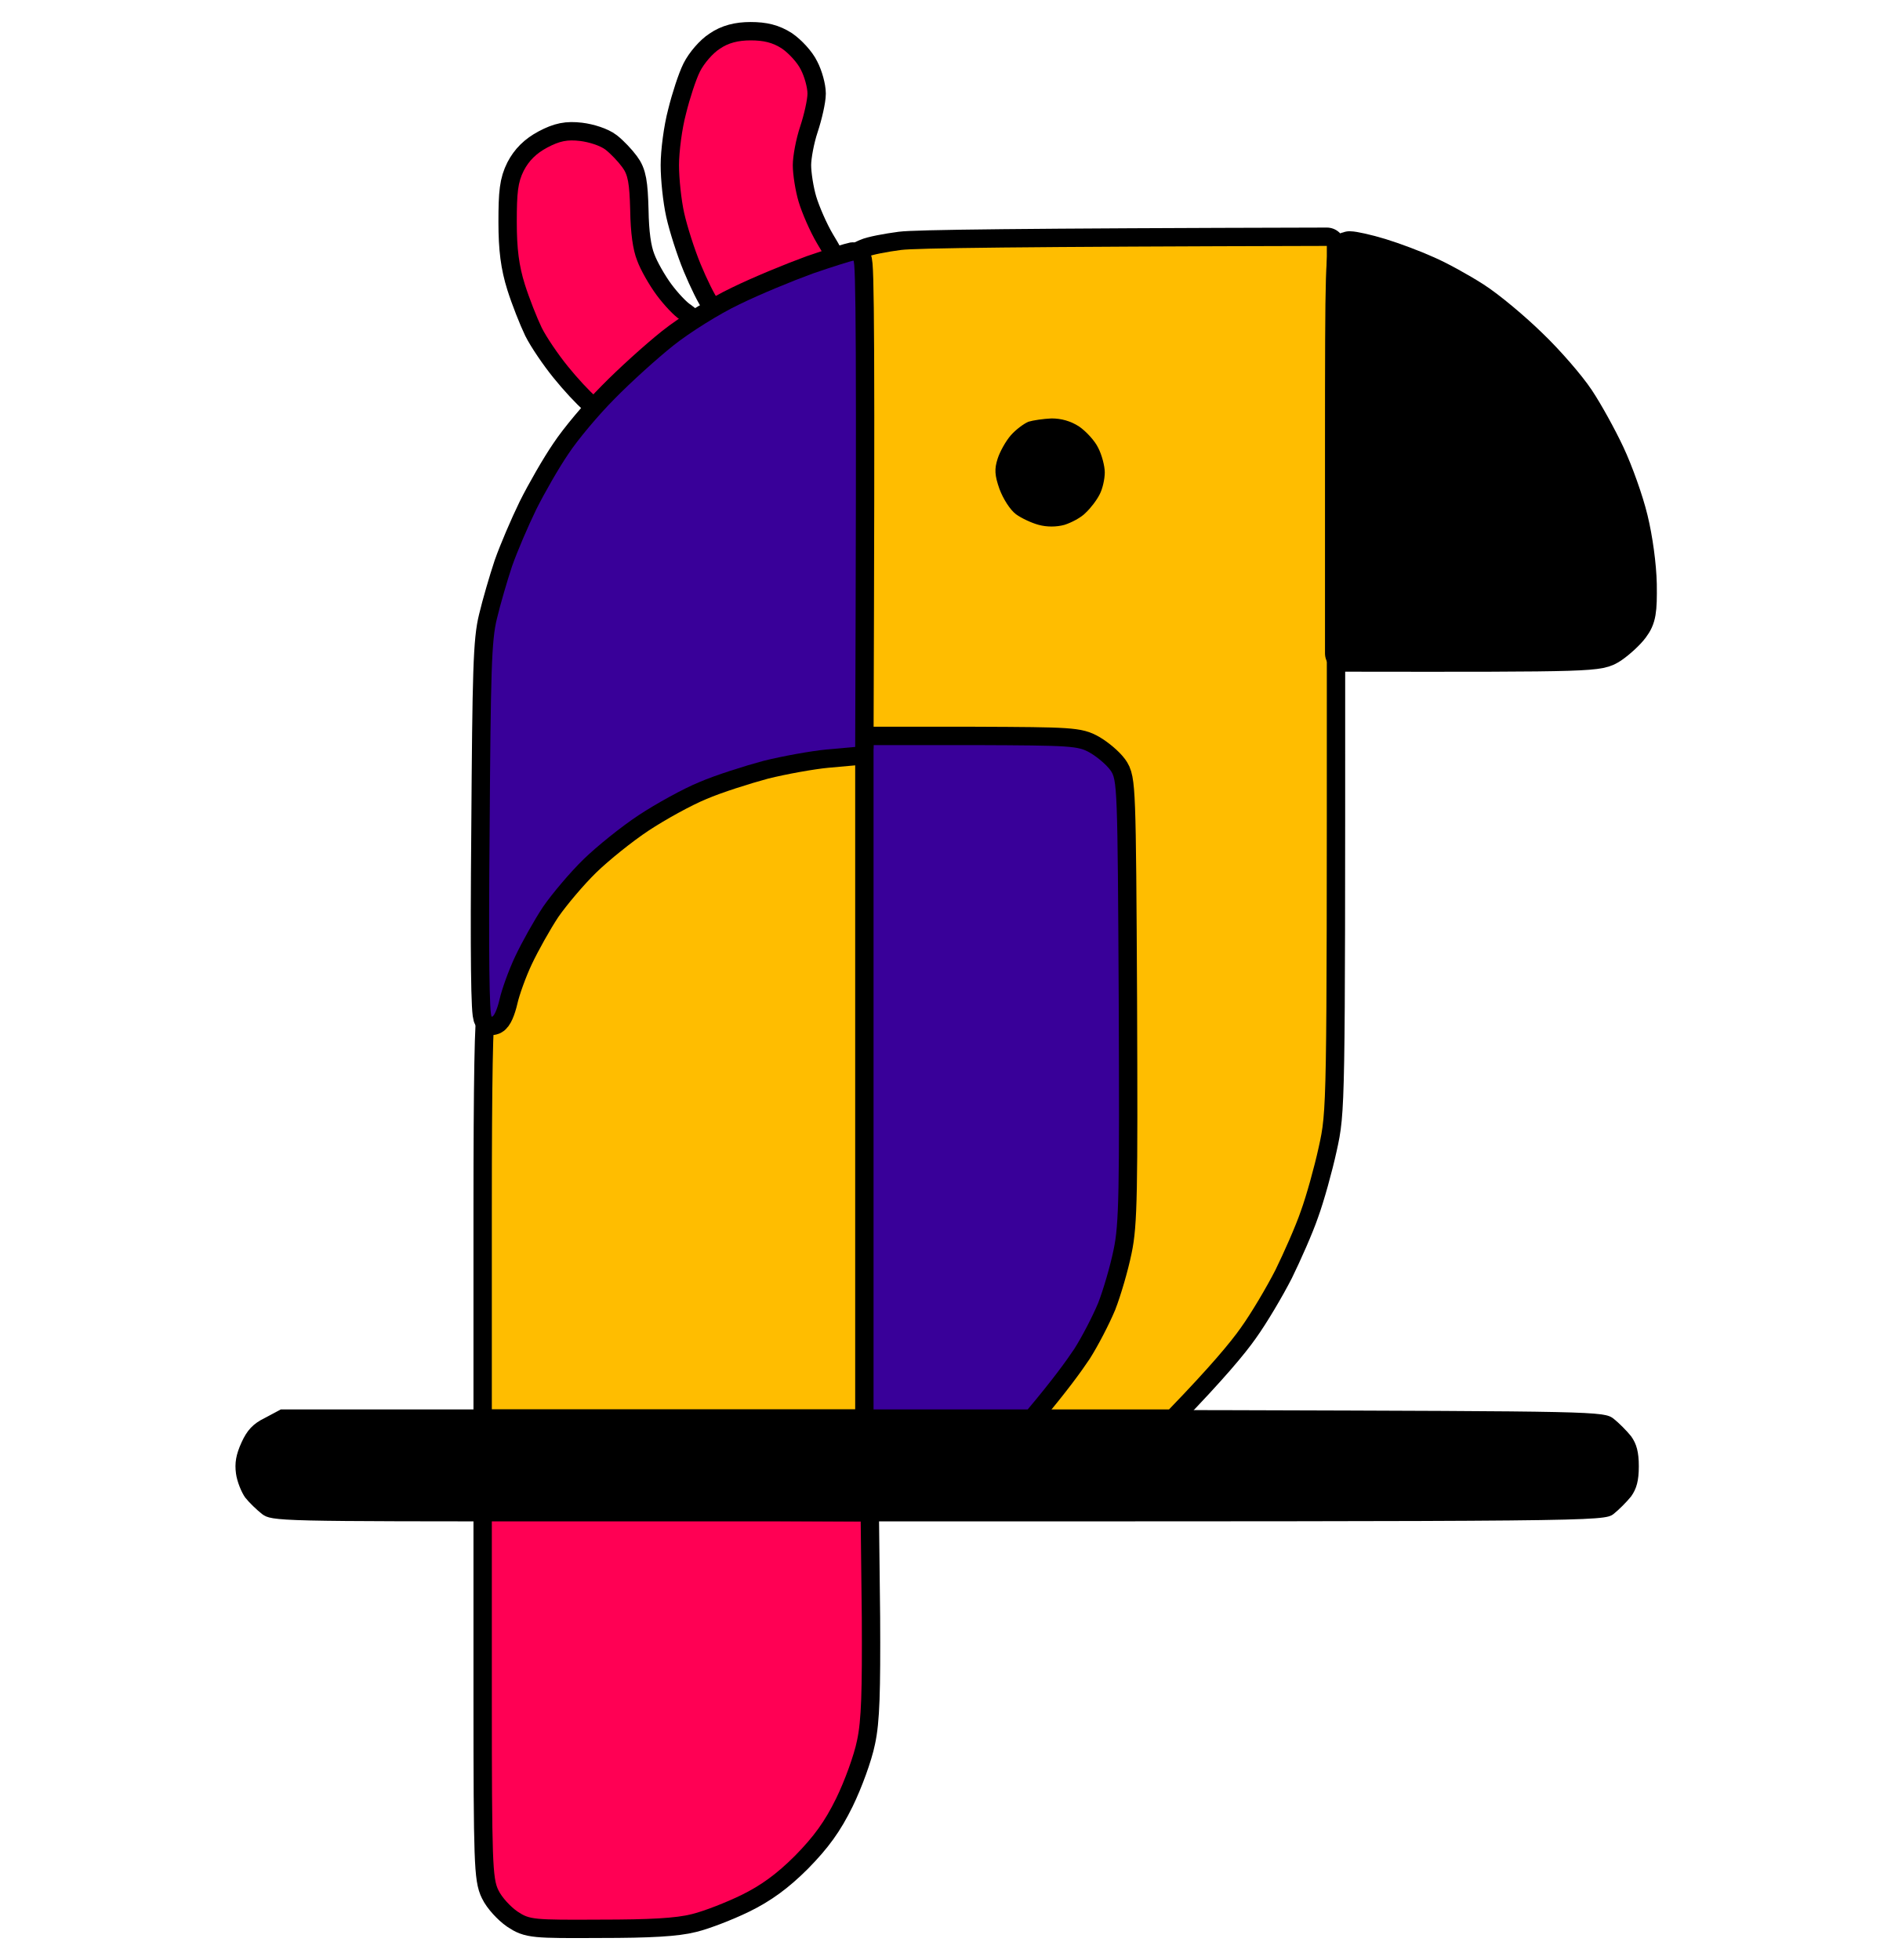
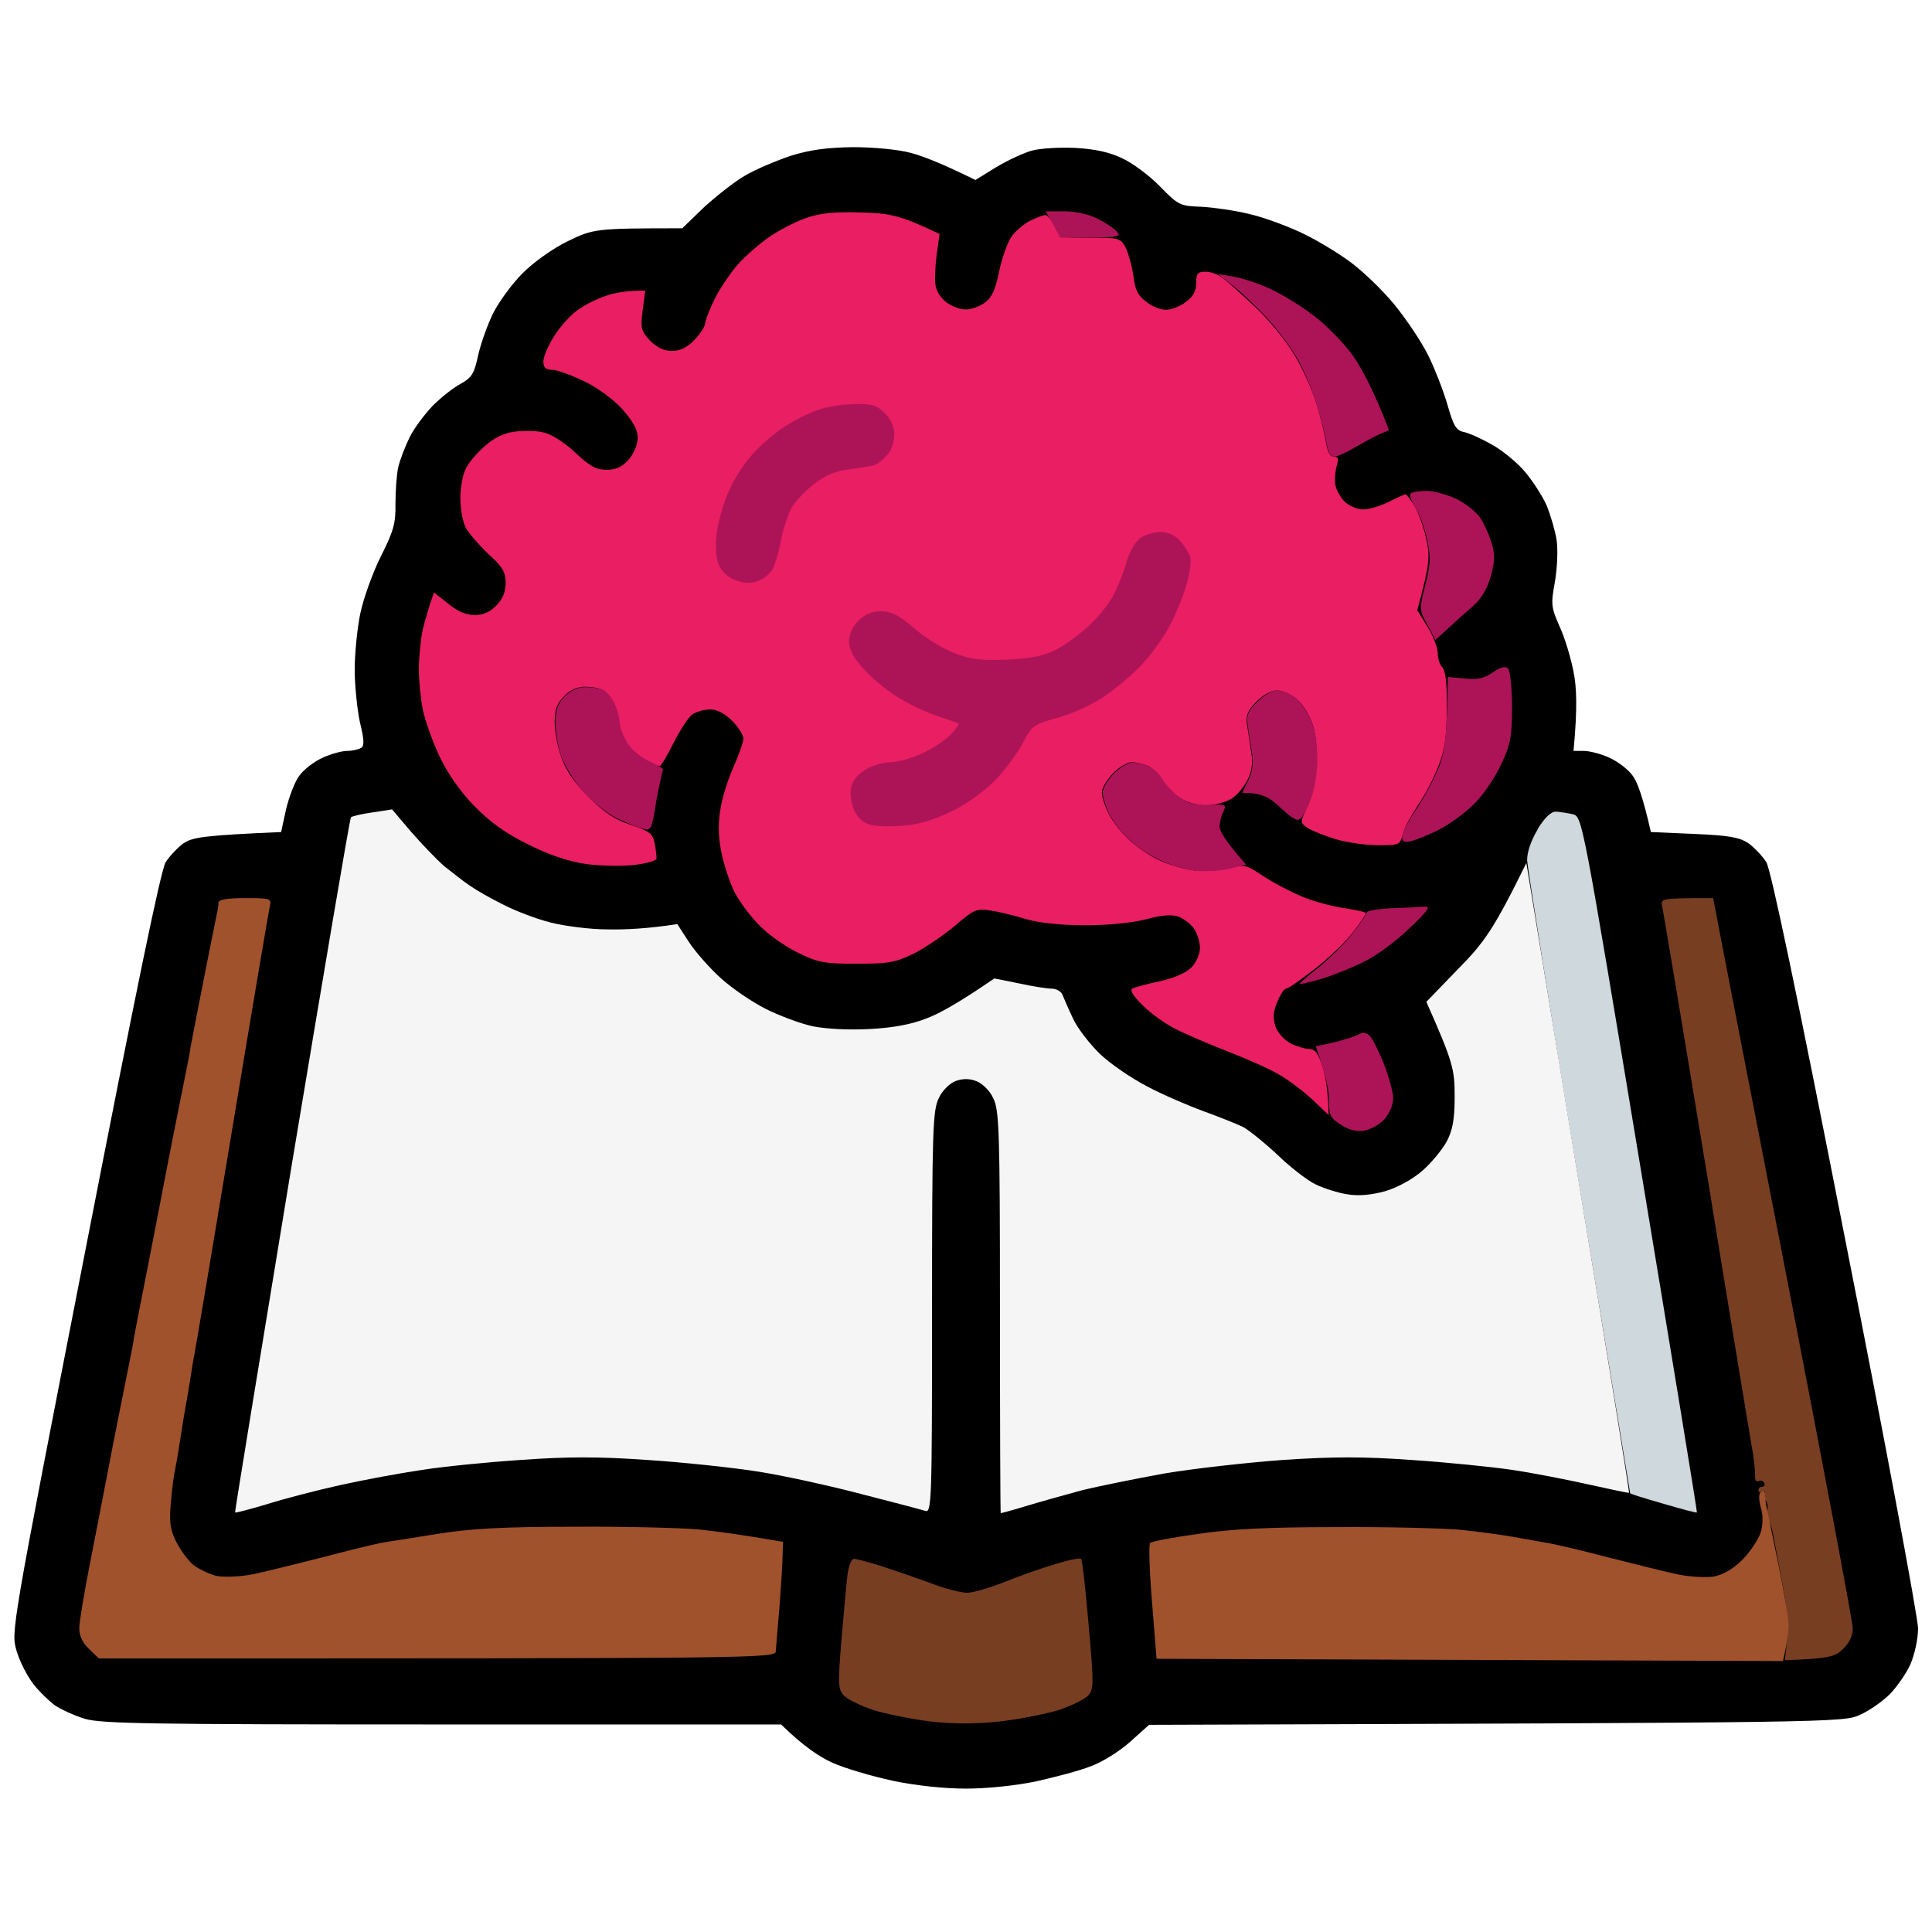
- <svg xmlns="http://www.w3.org/2000/svg" version="1.2" viewBox="0 0 512 512" width="512" height="534">
+ <svg xmlns="http://www.w3.org/2000/svg" version="1.2" viewBox="0 0 512 512" width="512" height="512">
  <style>
- 		.s0 { fill: #ffbd00;stroke: #000000;paint-order:stroke fill markers;stroke-linejoin: round;stroke-width: 10 } 
- 		.s1 { fill: #000000;stroke: #000000;paint-order:stroke fill markers;stroke-linejoin: round;stroke-width: 10 } 
- 		.s2 { fill: #000000 } 
- 		.s3 { fill: #ff0054;stroke: #000000;paint-order:stroke fill markers;stroke-linejoin: round;stroke-width: 10 } 
- 		.s4 { fill: #390099;stroke: #000000;paint-order:stroke fill markers;stroke-linejoin: round;stroke-width: 10 } 
+ 		.s0 { fill: #000000 } 
+ 		.s1 { fill: #783e22 } 
+ 		.s2 { fill: #cfd8dc } 
+ 		.s3 { fill: #e91e63 } 
+ 		.s4 { fill: #ad1457 } 
+ 		.s5 { fill: #f5f5f5 } 
+ 		.s6 { fill: #a0522d } 
	</style>
  <g id="Background">
-     <path id="Path 0" class="s0" d="m245.5 57.1c-3.8 0.5-8 1.3-9.3 1.9l-2.2 1v131.5c-12 1.1-19.8 2.5-25 3.8-5.2 1.4-13.1 3.9-17.5 5.8-4.4 1.8-11.8 5.9-16.5 9-4.7 3.1-11.4 8.5-15 12-3.6 3.5-8.5 9.3-11 12.9-2.4 3.6-5.8 9.7-7.6 13.5-1.8 3.8-3.7 9.1-4.3 11.7-0.6 2.7-1.5 4.8-2.1 4.8-0.7 0-1 18.7-1 54v54h100v-181c53.8 0.1 55.7 0.2 59 2.1 1.9 1.1 4.4 3.2 5.5 4.7 1.9 2.6 2 4.5 2.3 62.7 0.2 52.2 0.1 61-1.4 68-0.9 4.4-2.8 10.9-4.2 14.5-1.5 3.6-4.4 9.2-6.5 12.5-2.2 3.3-5.9 8.4-8.3 11.2l-4.4 5.3h42.5c11.2-11.6 16.8-18.3 19.6-22.3 2.8-3.9 7-11 9.4-15.7 2.3-4.7 5.5-11.9 6.9-16 1.5-4.1 3.7-12 4.9-17.5 2.2-10 2.2-10.1 2.2-127.7v-117.8c-84.5 0.2-112.2 0.6-116 1.1z" />
-     <path id="Path 1" class="s1" d="m366 112v55c69.3 0.1 69.5 0 72.9-2.2 1.9-1.3 4.4-3.6 5.5-5.1 1.8-2.4 2.1-4.2 2-11.5-0.1-5.1-1.1-12.4-2.4-17.7-1.2-5-4-12.8-6.2-17.5-2.2-4.7-5.9-11.4-8.3-15-2.4-3.6-8.1-10.2-12.7-14.6-4.6-4.5-11.4-10.2-15.3-12.7-3.9-2.5-9.7-5.7-13-7.1-3.3-1.5-8.9-3.6-12.5-4.7-3.6-1.1-7.3-1.9-8.3-1.9-1.6 0-1.7 3.3-1.7 55z" />
-     <path id="Path 2" class="s2" d="m233.2 388.2l0.3 15.3c201.8 0 203.4 0 206.1-2 1.4-1.1 3.6-3.3 4.8-4.8 1.5-2.1 2.1-4.3 2.1-8.2 0-3.9-0.6-6.1-2.1-8.2-1.2-1.5-3.4-3.7-4.8-4.8-2.7-2-4.5-2-104.7-2.3l-101.9-0.2z" />
-     <path id="Path 3" class="s3" d="m196.1 2.3c-1.9 1.2-4.3 4-5.4 6.2-1.1 2.2-2.8 7.4-3.8 11.5-1.1 4.1-1.9 10.4-1.9 14 0 3.6 0.6 9.4 1.4 13 0.8 3.6 2.8 9.9 4.5 14 1.7 4.1 3.9 8.6 4.9 9.8l1.7 2.4c9.3-4.6 15.6-7.2 20-8.8 4.4-1.5 8.1-2.9 8.3-3.1 0.1-0.2-1.3-2.9-3.2-6-1.9-3.2-4.1-8.3-5-11.3-0.9-3-1.6-7.5-1.6-10 0-2.5 0.9-7.2 2-10.5 1.1-3.3 2-7.4 2-9 0-1.6-0.8-4.6-1.8-6.5-0.9-1.9-3.3-4.5-5.2-5.8-2.5-1.6-4.9-2.2-8.5-2.2-3.4 0-6.1 0.7-8.4 2.3zm-47 26.9c-3 1.6-5 3.6-6.4 6.3-1.6 3.2-1.9 5.9-1.9 14 0 7.3 0.6 11.9 2.2 17 1.2 3.8 3.3 9.1 4.6 11.8 1.3 2.6 4.5 7.3 7.1 10.5 2.5 3.1 6 6.9 7.7 8.3l3.1 2.6c10.9-10.8 15.9-15.4 18.3-17.1 2.3-1.7 4.2-3.4 4.2-3.8 0-0.5-1.2-1.6-2.7-2.7-1.6-1-4.4-4-6.4-6.7-2-2.7-4.4-6.9-5.3-9.4-1.2-3-1.8-7.6-1.9-13.7-0.2-7.4-0.6-9.7-2.2-11.8-1.1-1.5-3.1-3.6-4.5-4.7-1.4-1.1-4.5-2.1-7-2.4-3.4-0.4-5.5 0-8.9 1.8zm-15.1 422.5c0 44.5 0.2 49.1 1.8 52.3 0.9 1.9 3.3 4.5 5.2 5.8 3.3 2.2 4.3 2.3 22.5 2.2 13.6 0 20.7-0.4 25-1.5 3.3-0.8 9.4-3.2 13.5-5.2 5.3-2.6 9.6-5.7 14.6-10.7 5.2-5.3 8.1-9.3 11.2-15.6 2.3-4.7 4.9-11.8 5.7-15.8 1.2-5.5 1.4-13.4 1.3-33.5l-0.3-26.2-100.5-0.5z" />
-     <path id="Path 4" class="s4" d="m238 282.5v90.5h42c6.8-8.1 10.5-13.2 12.7-16.5 2.1-3.3 5-8.9 6.5-12.5 1.4-3.6 3.3-10.1 4.2-14.5 1.5-7 1.6-15.8 1.4-68-0.3-58.2-0.4-60.1-2.3-62.7-1.1-1.5-3.6-3.6-5.5-4.7-3.3-1.9-5.2-2-31.3-2.1h-27.7z" />
-     <path id="Path 5" class="s4" d="m221.5 63.5c-5.5 2-14.5 5.7-20 8.4-5.5 2.6-13.6 7.7-18 11.2-4.4 3.5-11.6 10-16 14.5-4.4 4.4-10.1 11.2-12.6 15-2.6 3.8-6.5 10.6-8.8 15.2-2.2 4.5-5.2 11.5-6.6 15.5-1.3 3.9-3.2 10.4-4.1 14.2-1.5 6-1.7 14.3-2 57.8-0.3 33.4-0.1 50.7 0.6 50.7 0.6 0 1.5-2.1 2.1-4.7 0.6-2.7 2.5-8 4.3-11.8 1.8-3.8 5.2-9.9 7.6-13.5 2.5-3.6 7.4-9.4 11-12.9 3.6-3.5 10.3-8.9 15-12 4.7-3.1 12.1-7.2 16.5-9 4.4-1.9 12.3-4.4 17.5-5.8 5.2-1.3 13-2.7 17.2-3.1l7.8-0.7c0.4-109.9 0.2-132.5-0.5-132.5-0.6 0.1-5.5 1.6-11 3.5z" />
-     <path id="Path 6" class="s2" d="m72.2 375.3c-3.3 1.6-4.9 3.4-6.4 6.7-1.5 3.3-1.9 5.6-1.5 8.5 0.3 2.2 1.5 5.1 2.5 6.5 1.1 1.4 3.2 3.4 4.6 4.5 2.7 2 4.3 2 82.9 2h80.2l-0.5-30.5h-157.5z" />
-     <path id="Path 7" class="s2" d="m280.2 103.9c-1.2 0.5-3.4 2.1-4.8 3.7-1.4 1.6-3 4.5-3.6 6.4-0.9 2.8-0.8 4.5 0.5 8.2 1 2.7 2.9 5.7 4.5 6.9 1.5 1.1 4.3 2.4 6.2 2.9 2.2 0.6 4.8 0.6 7 0 1.9-0.6 4.6-2 5.8-3.3 1.3-1.2 3-3.4 3.8-5 0.8-1.5 1.4-4.2 1.4-6 0-1.7-0.8-4.8-1.8-6.7-0.9-1.9-3.3-4.5-5.2-5.8-2.3-1.5-4.9-2.2-7.5-2.2-2.2 0.1-5 0.5-6.3 0.9z" />
+     <path id="Path 1" class="s0" d="m209.5 41.3c-3.8 1.3-9.3 3.6-12 5.2-2.8 1.6-7.6 5.4-10.9 8.4l-5.8 5.6c-22.9 0-23.5 0.1-30.3 3.4-4.1 2-9.1 5.6-12 8.5-2.8 2.8-6.3 7.6-7.8 10.6-1.5 3-3.3 8.1-4 11.2-1 4.8-1.7 5.9-4.6 7.5-1.9 1-5.2 3.6-7.4 5.8-2.1 2.2-5 6-6.2 8.5-1.2 2.5-2.6 6.1-3 8-0.4 1.9-0.7 6.2-0.7 9.5 0.1 5.1-0.5 7.3-3.9 14-2.2 4.4-4.6 11.2-5.4 15-0.8 3.8-1.5 10.6-1.5 15 0 4.4 0.7 10.7 1.4 14 1.1 4.5 1.2 6.2 0.3 6.7-0.7 0.4-2.3 0.8-3.7 0.8-1.4 0-4.3 0.8-6.5 1.8-2.2 1-5 3.1-6.2 4.8-1.2 1.6-2.7 5.6-3.5 8.9l-1.3 6c-20.8 0.9-23.5 1.4-25.9 3-1.5 1.1-3.7 3.4-4.7 5-1.3 2.1-8 34.8-21.4 103.5-19.6 100.4-19.6 100.5-18.1 105.5 0.8 2.8 2.8 6.6 4.3 8.6 1.5 2 4.2 4.6 5.8 5.8 1.6 1.1 5.3 2.8 8 3.6 4.3 1.3 17.3 1.5 94.8 1.5h89.7c5.8 5.7 10.2 8.6 13.5 10.1 3.3 1.5 10.5 3.6 16 4.8 6.1 1.3 13.7 2.1 19.5 2.1 5.6 0 13.2-0.8 18.5-1.9 4.9-1.1 11.5-2.8 14.5-4 3.1-1.1 7.7-4 10.5-6.5l5-4.5c183-0.6 184.1-0.6 188.5-2.7 2.5-1.1 6-3.6 7.9-5.5 1.8-1.9 4.3-5.4 5.4-7.9 1.1-2.6 2-6.6 2-9.5 0-2.7-8.6-48.9-19.2-102.5-12.9-65.9-19.8-98.5-21-100.5-1-1.6-3.2-3.9-4.7-5-2.4-1.6-5.1-2.1-14.4-2.5l-11.5-0.5c-2.1-9.3-3.6-13.3-4.8-14.9-1.2-1.7-4-3.8-6.2-4.8-2.2-1-5.2-1.8-6.8-1.8h-2.7c1.1-11.7 0.8-17 0-21-0.7-3.6-2.3-9-3.7-12-2.3-5.2-2.3-5.9-1.2-12 0.6-3.6 0.8-8.5 0.4-11-0.4-2.5-1.6-6.5-2.6-9-1.1-2.5-3.7-6.5-5.7-8.9-2-2.4-6-5.7-8.7-7.2-2.8-1.6-6.1-3.1-7.5-3.4-2.1-0.4-2.8-1.6-4.4-7.2-1.1-3.8-3.4-9.7-5.2-13.3-1.8-3.6-5.8-9.5-8.8-13.2-3.1-3.8-8.4-8.9-11.8-11.4-3.5-2.6-9.4-6.1-13.3-7.9-3.9-1.8-9.9-4-13.5-4.8-3.6-0.9-9.2-1.7-12.5-1.9-5.8-0.2-6.2-0.4-11-5.3-2.7-2.8-7.2-6.2-10-7.5-3.5-1.7-7.3-2.5-12.5-2.8-4.1-0.2-9.3 0.1-11.5 0.7-2.2 0.6-6.5 2.6-9.5 4.4l-5.5 3.4c-8.9-4.4-14.1-6.4-17.2-7.2-3.3-0.9-9.9-1.5-15.3-1.5-7 0.1-11.3 0.7-16.5 2.3z" />
+     <path id="Path 3" class="s1" d="m440.5 240.3c0.3 1.2 5.7 33.5 12 71.7 6.2 38.2 11.7 71.3 12.1 73.5 0.3 2.2 0.6 4.8 0.5 5.7 0 1 0.3 1.6 0.9 1.3 0.6-0.3 1.2-0.1 1.5 0.5 0.3 0.5 0.1 1-0.5 1-0.6 0-1 0.4-1 1 0 0.5 0.6 0.7 1.3 0.3 0.7-0.4 0.6 0.1-0.3 1.2-0.9 1.1-1 1.6-0.2 1.2 0.7-0.4 1.4 0 1.6 1 0.2 1-0.1 2.4-0.7 3.2-0.9 1.1-0.9 1.2 0.1 0.7 0.8-0.4 1.5 0.9 2.1 4.1 0.5 2.7 1.7 8.8 2.6 13.8 1.1 5.6 1.5 11 1.1 14.2l-0.6 5.3c11.7-0.5 13.3-0.9 15.4-3 1.7-1.6 2.6-3.5 2.6-5.5 0-1.6-7.9-43.5-17.5-93-9.6-49.5-18-92.4-18.5-95.3l-1-5.2c-13.8 0-14 0.1-13.5 2.2zm-215.9 177c-0.3 2.4-1 10.2-1.6 17.3-1 11.9-0.9 13.1 0.7 14.8 1 1 4.5 2.7 7.8 3.8 3.3 1 10.1 2.4 15 3 6.2 0.7 12 0.7 18.5 0 5.2-0.6 12.2-2 15.5-3 3.3-1.1 6.8-2.8 7.8-3.8 1.6-1.7 1.6-2.8 0.2-18.8-0.8-9.4-1.7-17.2-2-17.5-0.3-0.3-3.3 0.3-6.8 1.4-3.4 1-9.5 3.1-13.4 4.7-4 1.6-8.5 2.9-10 2.9-1.6 0-6-1.1-9.8-2.6-3.8-1.4-9.7-3.4-13-4.5-3.3-1-6.5-1.9-7.2-1.9-0.7 0-1.4 1.9-1.7 4.2z" />
+     <path id="Path 4" class="s2" d="m407.5 219.8c-1.8 3-2.8 6-2.8 8.2 0.1 1.9 6.2 40.4 13.7 85.5 7.5 45.1 13.6 82.1 13.6 82.2 0 0.2 3.9 1.4 8.8 2.8 4.8 1.4 8.8 2.5 8.9 2.3 0.1-0.2-6.7-41.7-15.1-92.3-15.1-91-15.3-92-17.7-92.7-1.3-0.3-3.3-0.6-4.4-0.7-1.4-0.1-3 1.4-5 4.6z" />
+     <path id="Path 5" class="s3" d="m213.5 57.8c-2.8 1-7 3.2-9.5 4.9-2.5 1.7-6.2 4.9-8.3 7.2-2 2.2-4.8 6.4-6.2 9.1-1.4 2.8-2.5 5.7-2.6 6.6 0 0.8-1.3 2.9-2.9 4.5-1.9 2-3.8 2.9-5.9 2.9q-3.1 0-5.8-2.7c-2.4-2.6-2.6-3.3-2-8l0.7-5.3c-5 0-8.4 0.6-10.7 1.5-2.4 0.8-5.7 2.5-7.4 3.8-1.7 1.2-4.4 4.2-6 6.7-1.6 2.5-2.9 5.5-2.9 6.8 0 1.6 0.6 2.2 2.3 2.2 1.2 0 4.9 1.3 8.2 2.9 3.5 1.6 7.8 4.7 10.3 7.4 3 3.4 4.2 5.6 4.2 7.7 0 1.7-1 4.2-2.4 5.8-1.8 2-3.4 2.7-5.9 2.7-2.7 0-4.5-1-8.3-4.6-2.9-2.7-6.3-4.9-8.4-5.3-1.9-0.5-5.4-0.5-7.7-0.2-2.9 0.4-5.5 1.7-7.9 3.9-2 1.7-4.3 4.4-5 6-0.8 1.5-1.4 5-1.4 7.7 0 2.8 0.6 6.2 1.4 7.8 0.8 1.5 3.5 4.6 6 7 3.8 3.4 4.6 4.8 4.6 7.7 0 2.4-0.8 4.3-2.5 6q-2.4 2.5-5.7 2.5c-2.2 0-4.6-1-7-3l-3.8-3c-1.5 4.3-2.4 7.5-3 10-0.5 2.5-1 7.1-1 10.3 0 3.1 0.5 8.1 1.1 11 0.6 2.8 2.6 8.4 4.4 12.2 2.1 4.4 5.4 9.2 9.1 13 4.3 4.4 8.3 7.3 14.4 10.3 5.8 2.9 10.7 4.5 15.5 5.2 3.8 0.5 9.6 0.6 12.8 0.2 3.1-0.4 5.7-1.1 5.7-1.7 0-0.6-0.2-2.4-0.5-4-0.5-2.6-1.3-3.2-6.3-4.9-4.3-1.4-7.1-3.3-11.3-7.5-3.8-3.8-6.1-7.2-7.2-10.6-1-2.7-1.7-6.9-1.7-9.2 0-3.2 0.6-4.9 2.5-6.8 1.5-1.6 3.5-2.5 5.5-2.5 1.6 0 3.7 0.3 4.6 0.8 0.9 0.4 2.3 1.9 3 3.5 0.8 1.5 1.4 3.7 1.4 5 0 1.2 0.9 3.7 2 5.5 1.1 1.7 3.3 3.9 5 4.7 1.7 0.8 3.3 1.5 3.8 1.5 0.4 0 2-2.7 3.7-6.1 1.7-3.4 3.9-6.8 5-7.6 1.1-0.7 3.2-1.3 4.8-1.3 1.7 0 3.8 1.1 5.7 3 1.7 1.7 3 3.8 3 4.7 0 1-1.2 4.3-2.5 7.3-1.4 3-3 8-3.5 11-0.7 3.8-0.7 7.4 0.1 11.5 0.6 3.3 2.2 8.1 3.5 10.8 1.3 2.6 4.3 6.6 6.7 9 2.3 2.4 6.9 5.6 10.2 7.2 5.3 2.6 7 2.9 15.5 2.9 8.3 0 10.2-0.3 15-2.6 3-1.5 8-4.9 11-7.4 5.1-4.4 5.8-4.7 9.5-4.1 2.2 0.3 6.5 1.4 9.5 2.3 3.4 1 9.3 1.6 15.5 1.6 6.2 0 12.4-0.6 16.3-1.6 4.5-1.2 6.9-1.3 8.7-0.6 1.4 0.6 3.2 2 4 3.2 0.8 1.3 1.5 3.5 1.5 5 0 1.6-1 3.9-2.2 5.1-1.4 1.5-4.6 2.9-8.3 3.7-3.3 0.7-6.6 1.6-7.3 1.9-0.9 0.4-0.1 1.8 2.5 4.4 2.1 2.2 6.1 5 8.8 6.4 2.8 1.4 9.1 4.1 14 6 4.9 1.9 11 4.6 13.5 6.1 2.5 1.4 6.4 4.4 8.8 6.6l4.3 4.1c-0.1-6.2-0.8-10.1-1.6-12.8-1.1-3.5-2-4.7-3.5-4.7-1.1 0-3.4-0.7-5-1.5-1.7-0.9-3.4-2.8-4-4.5-0.7-2.3-0.6-3.9 0.5-6.5 0.8-1.9 1.8-3.5 2.3-3.5 0.4 0.1 3.6-2.1 7.2-4.9 3.6-2.7 8.2-7.1 10.3-9.7 2.1-2.7 3.7-5.1 3.7-5.4 0-0.3-2.5-0.8-5.5-1.3-3-0.4-8.1-1.7-11.2-3-3.2-1.3-7.9-3.8-10.5-5.5-4.6-3.1-5-3.2-9.5-2.1-2.7 0.7-6.8 0.9-9.3 0.5-2.5-0.4-6.3-1.5-8.5-2.5-2.2-0.9-5.7-3.3-7.9-5.2-2.1-1.9-4.7-5.1-5.7-7.1-1.1-2.1-1.9-4.7-1.9-5.8 0-1.1 1.3-3.3 2.9-5 1.6-1.7 3.9-3 5-3 1.2 0 3.1 0.5 4.4 1 1.2 0.6 2.9 2.2 3.7 3.6 0.8 1.5 2.9 3.6 4.5 4.7 1.8 1.3 4.6 2.1 7 2.1 2.2 0 5.2-0.7 6.8-1.7 1.5-0.9 3.4-3.2 4.3-5 1.1-2.2 1.5-4.5 1-7.2-0.3-2.2-0.8-5.5-1.1-7.3-0.4-2.6 0.1-3.8 2.4-6.2 1.6-1.7 4-3 5.3-3 1.3-0.1 3.5 0.8 5.1 2 1.5 1.1 3.4 3.9 4.3 6.3 1.1 2.8 1.5 6.5 1.2 11.2-0.2 4.2-1.1 8.7-2.3 11.2-2 4.3-2 4.3 0 5.7 1.1 0.7 4.5 2.1 7.5 3 3 0.9 8.1 1.6 11.3 1.6 5.4 0 5.7-0.1 6.4-2.7 0.3-1.6 2.2-5 4-7.8 1.9-2.7 4.4-7.5 5.5-10.5 1.7-4.2 2.2-7.8 2.2-15.2 0.1-6.6-0.3-10.1-1.2-11-0.7-0.7-1.2-2.4-1.2-3.8 0-1.4-1.2-4.5-2.7-6.9l-2.7-4.4c3.3-12.2 3.4-14 2.4-18.7-0.6-3-2-7-3.1-8.8-1-1.7-2.1-3.2-2.4-3.2-0.3 0-2.3 0.9-4.5 2-2.2 1.1-5.2 2-6.7 2-1.6 0-3.8-0.9-5.1-2.2-1.2-1.3-2.3-3.4-2.4-4.8-0.1-1.4 0.1-3.5 0.5-4.7 0.5-1.7 0.3-2.3-0.8-2.3-1 0-1.7-1.3-2.1-3.7-0.3-2.1-1.4-6.7-2.5-10.3-1.1-3.6-3.7-9.4-5.9-13-2.1-3.6-6.7-9.2-10.2-12.5-3.5-3.3-7.4-6.8-8.6-7.7-1.2-1-3.3-1.8-4.7-1.8-2.1 0-2.5 0.5-2.5 3 0 2.1-0.8 3.6-2.7 5-1.6 1.2-3.9 2.1-5.3 2.1-1.4 0-3.7-0.9-5.2-2.1-2.1-1.5-3-3.1-3.4-6.7-0.4-2.7-1.3-6-2-7.5-1.4-2.7-1.7-2.8-9.4-2.8-7.9 0-8 0-9.5-3-0.8-1.7-1.9-3-2.5-3-0.6 0-2.4 0.7-4 1.5-1.6 0.8-3.9 2.7-5 4.3-1 1.5-2.5 5.6-3.2 9.1-1 4.8-1.9 6.9-3.8 8.3-1.4 1-3.7 1.9-5.2 1.8-1.6 0-4-1-5.4-2.2-1.8-1.7-2.6-3.3-2.6-5.8 0-1.9 0.2-5.4 0.6-7.7l0.6-4.3c-10.5-5-13.1-5.5-21-5.7-7.2-0.2-10.7 0.2-14.5 1.5z" />
+     <path id="Path 6" class="s4" d="m279.1 59.5l1.9 3.5c15.7 0 16.3-0.1 15-1.6-0.8-0.9-3.2-2.5-5.3-3.5-2.1-1.1-5.8-1.9-8.6-1.9h-5zm47.6 16.2c2.1 1.6 6.1 5.4 8.9 8.4 2.8 3 6.5 7.9 8.2 10.9 1.7 3 4 8.4 5.1 12 1.1 3.6 2.3 8.2 2.6 10.3 0.4 2.4 1.1 3.7 2.1 3.7 0.8 0 3.1-1 5.2-2.3 2.1-1.2 5-2.8 6.5-3.5l2.8-1.2c-4-10.5-7.2-16.3-9.6-19.8-2.5-3.4-7.2-8.3-10.7-10.8-3.4-2.6-8.6-5.7-11.5-7-2.9-1.3-7.1-2.7-9.4-3.1l-4.2-0.7zm47.1 55.1c-0.3 0.4 0.2 2.1 1.3 3.8 1.1 1.6 2.5 5.4 3.1 8.5 1 4.5 0.9 6.6-0.5 12-1.6 6.3-1.6 6.6 0.6 10.5l2.1 4c5.1-4.7 8.1-7.4 10-9 2.2-2 3.8-4.7 4.7-8 1.1-4.1 1.1-5.8 0.1-9-0.7-2.2-2.1-5.2-3-6.5-1-1.4-3.7-3.6-6.1-4.8-2.5-1.2-6.1-2.2-8-2.2-2 0-3.9 0.3-4.3 0.7zm21.8 47.4c-2.3 1.6-4 2-7.5 1.6l-4.4-0.4c-0.2 15.8-0.8 19.6-2.3 23.7-1.2 3-3.7 7.7-5.5 10.5-1.9 2.7-3.7 6-4.1 7.2-0.5 1.7-0.2 2.3 1.1 2.3 1 0 4.5-1.3 7.8-2.9 3.3-1.6 7.8-4.9 10.1-7.3 2.4-2.4 5.5-7 7-10.3 2.5-5.3 2.9-7.3 2.9-15.2 0-5.1-0.5-9.7-1.1-10.3-0.7-0.6-2-0.3-4 1.1zm-245.9 6.3c-1.8 1.8-2.5 3.6-2.5 6.8 0 2.3 0.6 6.3 1.4 8.8 0.8 2.4 3.4 6.7 5.8 9.5 2.4 2.7 6.4 5.9 8.8 7.1 2.5 1.2 5.6 2.5 7 2.9 2.4 0.6 2.5 0.4 3.7-7.2 0.8-4.3 1.6-8.1 1.8-8.3 0.3-0.3-1.3-1.3-3.5-2.3-2.3-1-4.9-3.2-6-5-1.1-1.8-2-4.3-2-5.5 0-1.2-0.7-3.5-1.4-5-0.8-1.5-2.1-3.1-3-3.5-0.9-0.4-3-0.7-4.7-0.7-1.9 0-3.9 0.9-5.4 2.4zm183.4 1.6c-2.4 2.4-2.9 3.6-2.4 6.2 0.2 1.8 0.7 5.1 1.1 7.3 0.4 2.7 0.1 5-1 7.2l-1.6 3.3c5.1 0 7.2 1.1 10.2 4 3.4 3.1 4.5 3.7 5.4 2.7 0.7-0.7 1.9-3.3 2.8-5.7 0.9-2.5 1.6-7.2 1.5-10.5 0-3.6-0.7-7.7-1.8-10-1-2.2-2.9-4.8-4.2-5.8-1.4-1-3.5-1.8-4.8-1.8-1.3 0-3.6 1.4-5.2 3.1zm-37.9 18.9c-1.6 1.6-2.9 3.8-3 5 0 1.1 0.8 3.7 1.8 5.8 1.1 2.1 3.6 5.3 5.8 7.2 2.1 1.9 5.9 4.3 8.4 5.3 2.4 1.1 6.5 2.2 9 2.5 2.4 0.2 6.4 0 8.7-0.6l4.3-1.1c-5.5-6.2-7-8.9-7-10 0-1.1 0.4-2.9 1-4 0.9-1.9 0.6-2-3.8-1.8-3.4 0.1-5.6-0.4-7.7-1.9-1.7-1.2-3.7-3.3-4.5-4.7-0.9-1.5-2.6-3.1-3.8-3.6-1.2-0.6-3.2-1-4.3-1-1.2 0-3.4 1.3-4.9 2.9zm73.2 35.7c-3.4 0.2-6.2 0.7-6.2 1.1 0 0.4-1.7 2.9-3.8 5.6-2.1 2.7-6.1 6.7-9 9-2.9 2.3-5.2 4.3-5 4.4 0.1 0.1 2.7-0.5 5.8-1.4 3-0.9 8-2.9 11.2-4.5 3.2-1.5 8.6-5.5 12-8.8 5.5-5.2 5.9-6 3.8-5.8-1.4 0.1-5.4 0.3-8.8 0.4zm-8.3 33.4c-0.8 0.5-3.7 1.4-6.4 2.1l-5 1.1c2.7 7.6 3.5 11.8 3.5 14.3 0 3.9 0.3 4.7 3.2 6.5 2.2 1.4 4.2 1.9 6.3 1.5 1.6-0.3 4-1.7 5.2-3 1.3-1.5 2.3-3.8 2.3-5.5 0-1.7-1.2-5.9-2.5-9.3-1.4-3.4-3.1-6.8-3.8-7.4-0.9-0.8-1.9-0.9-2.8-0.3z" />
+     <path id="Path 7" class="s5" d="m98.7 215.3c-2.9 0.4-5.4 1-5.7 1.3-0.3 0.3-7.3 41.8-15.7 92.2-8.3 50.4-15.1 91.8-15 92 0.1 0.2 3.8-0.8 8.2-2.1 4.4-1.4 13.2-3.7 19.5-5.1 6.3-1.4 16-3.2 21.5-4 5.5-0.9 17.4-2.1 26.5-2.7 12.5-0.9 20.6-0.9 33.5 0 9.3 0.6 22.6 2 29.5 3.1 6.9 1.1 19.2 3.8 27.5 6 8.2 2.1 15.8 4.1 16.7 4.4 1.7 0.6 1.8-2.4 1.8-52.7 0-48.6 0.2-53.5 1.8-56.7 0.9-2 2.9-3.9 4.4-4.5 1.9-0.7 3.7-0.7 5.5 0 1.6 0.6 3.6 2.5 4.5 4.5 1.6 3.2 1.8 8.1 1.8 56.7 0 29.3 0.1 53.3 0.2 53.3 0.2 0 3.2-0.8 6.8-1.9 3.6-1.1 10.1-2.9 14.5-4.1 4.4-1.1 14.3-3.1 22-4.5 7.7-1.3 21.9-2.9 31.5-3.6 13.4-0.9 21.4-0.9 34 0 9.1 0.6 21 1.8 26.5 2.6 5.5 0.8 14.7 2.6 20.5 3.9 5.8 1.3 10.6 2.3 10.7 2.2 0.2 0-5.9-37.6-13.5-83.5l-13.7-83.4c-8.6 17.5-11.1 21-18 28l-8.5 8.8c7.1 16 7.5 17.9 7.5 25 0 6.1-0.5 8.9-2.1 12-1.2 2.2-4.1 5.7-6.5 7.8-2.7 2.3-6.5 4.4-9.9 5.4-3.7 1-7 1.3-10 0.8-2.5-0.4-6.3-1.6-8.5-2.7-2.2-1.1-6.7-4.6-10-7.8-3.3-3.1-7.4-6.4-9-7.3-1.6-0.8-6.4-2.7-10.5-4.2-4.1-1.5-10.9-4.4-15-6.6-4.1-2.1-9.8-6-12.5-8.6-2.8-2.7-6-6.9-7.1-9.3-1.2-2.5-2.4-5.3-2.8-6.3-0.3-0.9-1.6-1.7-2.9-1.7-1.2 0-5.1-0.6-8.7-1.4l-6.5-1.3c-9.3 6.4-14.7 9.4-18 10.6-4 1.6-9 2.5-15 2.8-5.5 0.3-11.3 0-15-0.7-3.3-0.7-8.9-2.8-12.5-4.6-3.6-1.8-8.9-5.4-11.9-8.1-2.9-2.6-6.8-7-8.5-9.6l-3.1-4.8c-7.8 1.2-13.8 1.5-18.5 1.4-4.7 0-11.4-0.9-15-1.8-3.6-0.9-9.2-3-12.5-4.7-3.3-1.6-7.3-3.9-9-5.1-1.7-1.1-4.6-3.5-6.7-5.1-2-1.7-5.9-5.8-8.8-9.1l-5.1-6z" />
+     <path id="Path 8" class="s6" d="m57.9 239.3c0 0.6-0.2 1.9-0.4 2.7-0.2 0.8-1.7 8.5-3.4 17-1.7 8.5-3.3 16.9-3.6 18.5-0.2 1.6-0.7 3.9-0.9 5-0.2 1.1-1.8 9-3.5 17.5-1.7 8.5-3.2 16.6-3.5 18-0.3 1.4-1.8 9.5-3.5 18-1.7 8.5-3.3 16.9-3.6 18.5-0.2 1.6-0.7 3.9-0.9 5-0.2 1.1-1.8 9-3.5 17.5-1.7 8.5-3.2 16.6-3.5 18-0.3 1.4-1.8 9.5-3.5 18-1.7 8.5-3.1 16.9-3.1 18.5 0 2 0.9 3.9 2.6 5.5l2.6 2.5c178.6 0 179.3 0 179.4-2 0.1-1.1 0.5-6.5 1-12 0.4-5.5 0.8-11.6 0.8-13.5l0.1-3.4c-10.9-1.9-17.8-2.8-22.5-3.3-4.7-0.4-19.5-0.8-33-0.7-18.4 0-27.2 0.5-35.5 1.8-6.1 1-12.6 2-14.5 2.3-1.9 0.3-9.4 2.1-16.5 4-7.2 1.8-15.5 3.9-18.5 4.5-3 0.6-7.2 0.8-9.3 0.5-2-0.4-4.9-1.8-6.5-3-1.5-1.3-3.5-4.1-4.6-6.3-1.5-3.1-1.8-5.2-1.3-10.4 0.3-3.6 0.8-7.4 1.1-8.5 0.2-1.1 0.7-3.7 1-5.8 0.3-2 0.9-5.4 1.2-7.5 0.3-2 0.8-4.6 1-5.7 0.2-1.1 0.6-3.6 0.9-5.5 0.3-1.9 0.7-4.6 1-6 0.3-1.4 4.8-28.1 10-59.5 5.2-31.4 9.7-58 10-59.3 0.5-2.1 0.2-2.2-6.5-2.2-4.9 0-7 0.4-7.1 1.2zm408.6 156.3c-0.4 0.3-0.4 2 0.1 3.8q1 3.2 0 6.7c-0.6 1.9-2.8 5.2-4.8 7.2-2.5 2.5-5.1 4-7.6 4.5-2 0.3-6.2 0.1-9.2-0.5-3-0.6-11.4-2.7-18.5-4.5-7.2-1.9-14.8-3.7-17-4-2.2-0.4-6.3-1.1-9-1.6-2.8-0.5-8.8-1.3-13.5-1.8-4.7-0.4-19.5-0.8-33-0.7-18 0-27.7 0.5-36.5 1.8-6.6 0.9-12.3 2-12.7 2.4-0.4 0.4-0.2 7.4 0.5 15.7l1.2 15 166 0.6c1.2-5.1 1.5-8 1.5-9.6 0-1.7-1.2-8.6-2.6-15.5-1.4-6.9-2.8-13.6-3.1-15-0.3-1.4-0.6-3.1-0.6-3.8 0-0.6-0.1-1.2-0.2-1.2-0.1 0-0.5 0.2-1 0.5z" />
+     <path id="Path 9" class="s4" d="m217.5 108.4c-2.2 0.6-6.3 2.6-9 4.3-2.8 1.7-6.8 5.1-8.9 7.5-2.2 2.3-5.1 6.8-6.4 9.8-1.4 3-2.8 8-3.2 11-0.5 3.4-0.3 6.6 0.4 8.4 0.7 1.9 2.3 3.5 4.4 4.3 2.3 0.9 4 1 6 0.3 1.5-0.5 3.3-2 4-3.2 0.6-1.3 1.7-4.8 2.2-7.8 0.6-3 1.9-6.9 2.8-8.5 1-1.7 3.7-4.5 6-6.3 2.8-2.2 5.7-3.4 9-3.8 2.6-0.3 5.5-0.8 6.5-1 0.9-0.2 2.6-1.4 3.7-2.7 1.2-1.2 2-3.6 2-5.5 0-2.1-0.9-4.1-2.5-5.7-2.1-2.1-3.4-2.5-7.8-2.4-2.8 0-7 0.6-9.2 1.3zm84.8 34.1c-1.3 0.9-2.9 3.5-3.7 6.2-0.7 2.7-2.3 6.6-3.4 8.8-1.1 2.2-4 5.9-6.4 8.1-2.4 2.3-6.3 5.2-8.8 6.5-3.3 1.7-6.7 2.4-13 2.7-6.9 0.3-9.6 0-14-1.7-3-1.1-7.9-4.1-10.7-6.6-4.1-3.5-6.1-4.5-8.8-4.5-2.5 0-4.3 0.8-6 2.5-1.6 1.5-2.5 3.7-2.5 5.5 0 2.1 1.2 4.3 3.8 7.2 2 2.3 6 5.6 8.7 7.3 2.8 1.8 7.5 4.1 10.5 5.1 3 1 5.7 2 6 2.1 0.3 0.2-0.6 1.5-2 2.9-1.4 1.5-4.7 3.7-7.5 5-2.7 1.3-6.6 2.4-8.5 2.4-1.9 0-5 0.9-6.7 2q-3.3 2-3.8 5c-0.3 1.7 0.2 4.3 1 6 0.9 1.8 2.6 3.3 4.3 3.6 1.5 0.4 5.4 0.5 8.7 0.2 4.1-0.3 8.2-1.6 12.9-3.9 4.1-2 8.7-5.4 11.6-8.4 2.6-2.8 5.8-7.1 7.1-9.7 2.3-4.4 2.8-4.8 8.9-6.5 3.6-0.9 9.1-3.4 12.3-5.5 3.1-2.1 7.7-5.9 10.2-8.6 2.5-2.6 5.8-7.2 7.4-10.2 1.6-3 3.7-8 4.5-11 0.9-3 1.4-6.4 1-7.5-0.4-1.1-1.6-3-2.8-4.3-1.3-1.4-3.2-2.2-5.1-2.2-1.6 0-4 0.7-5.2 1.5z" />
  </g>
</svg>
